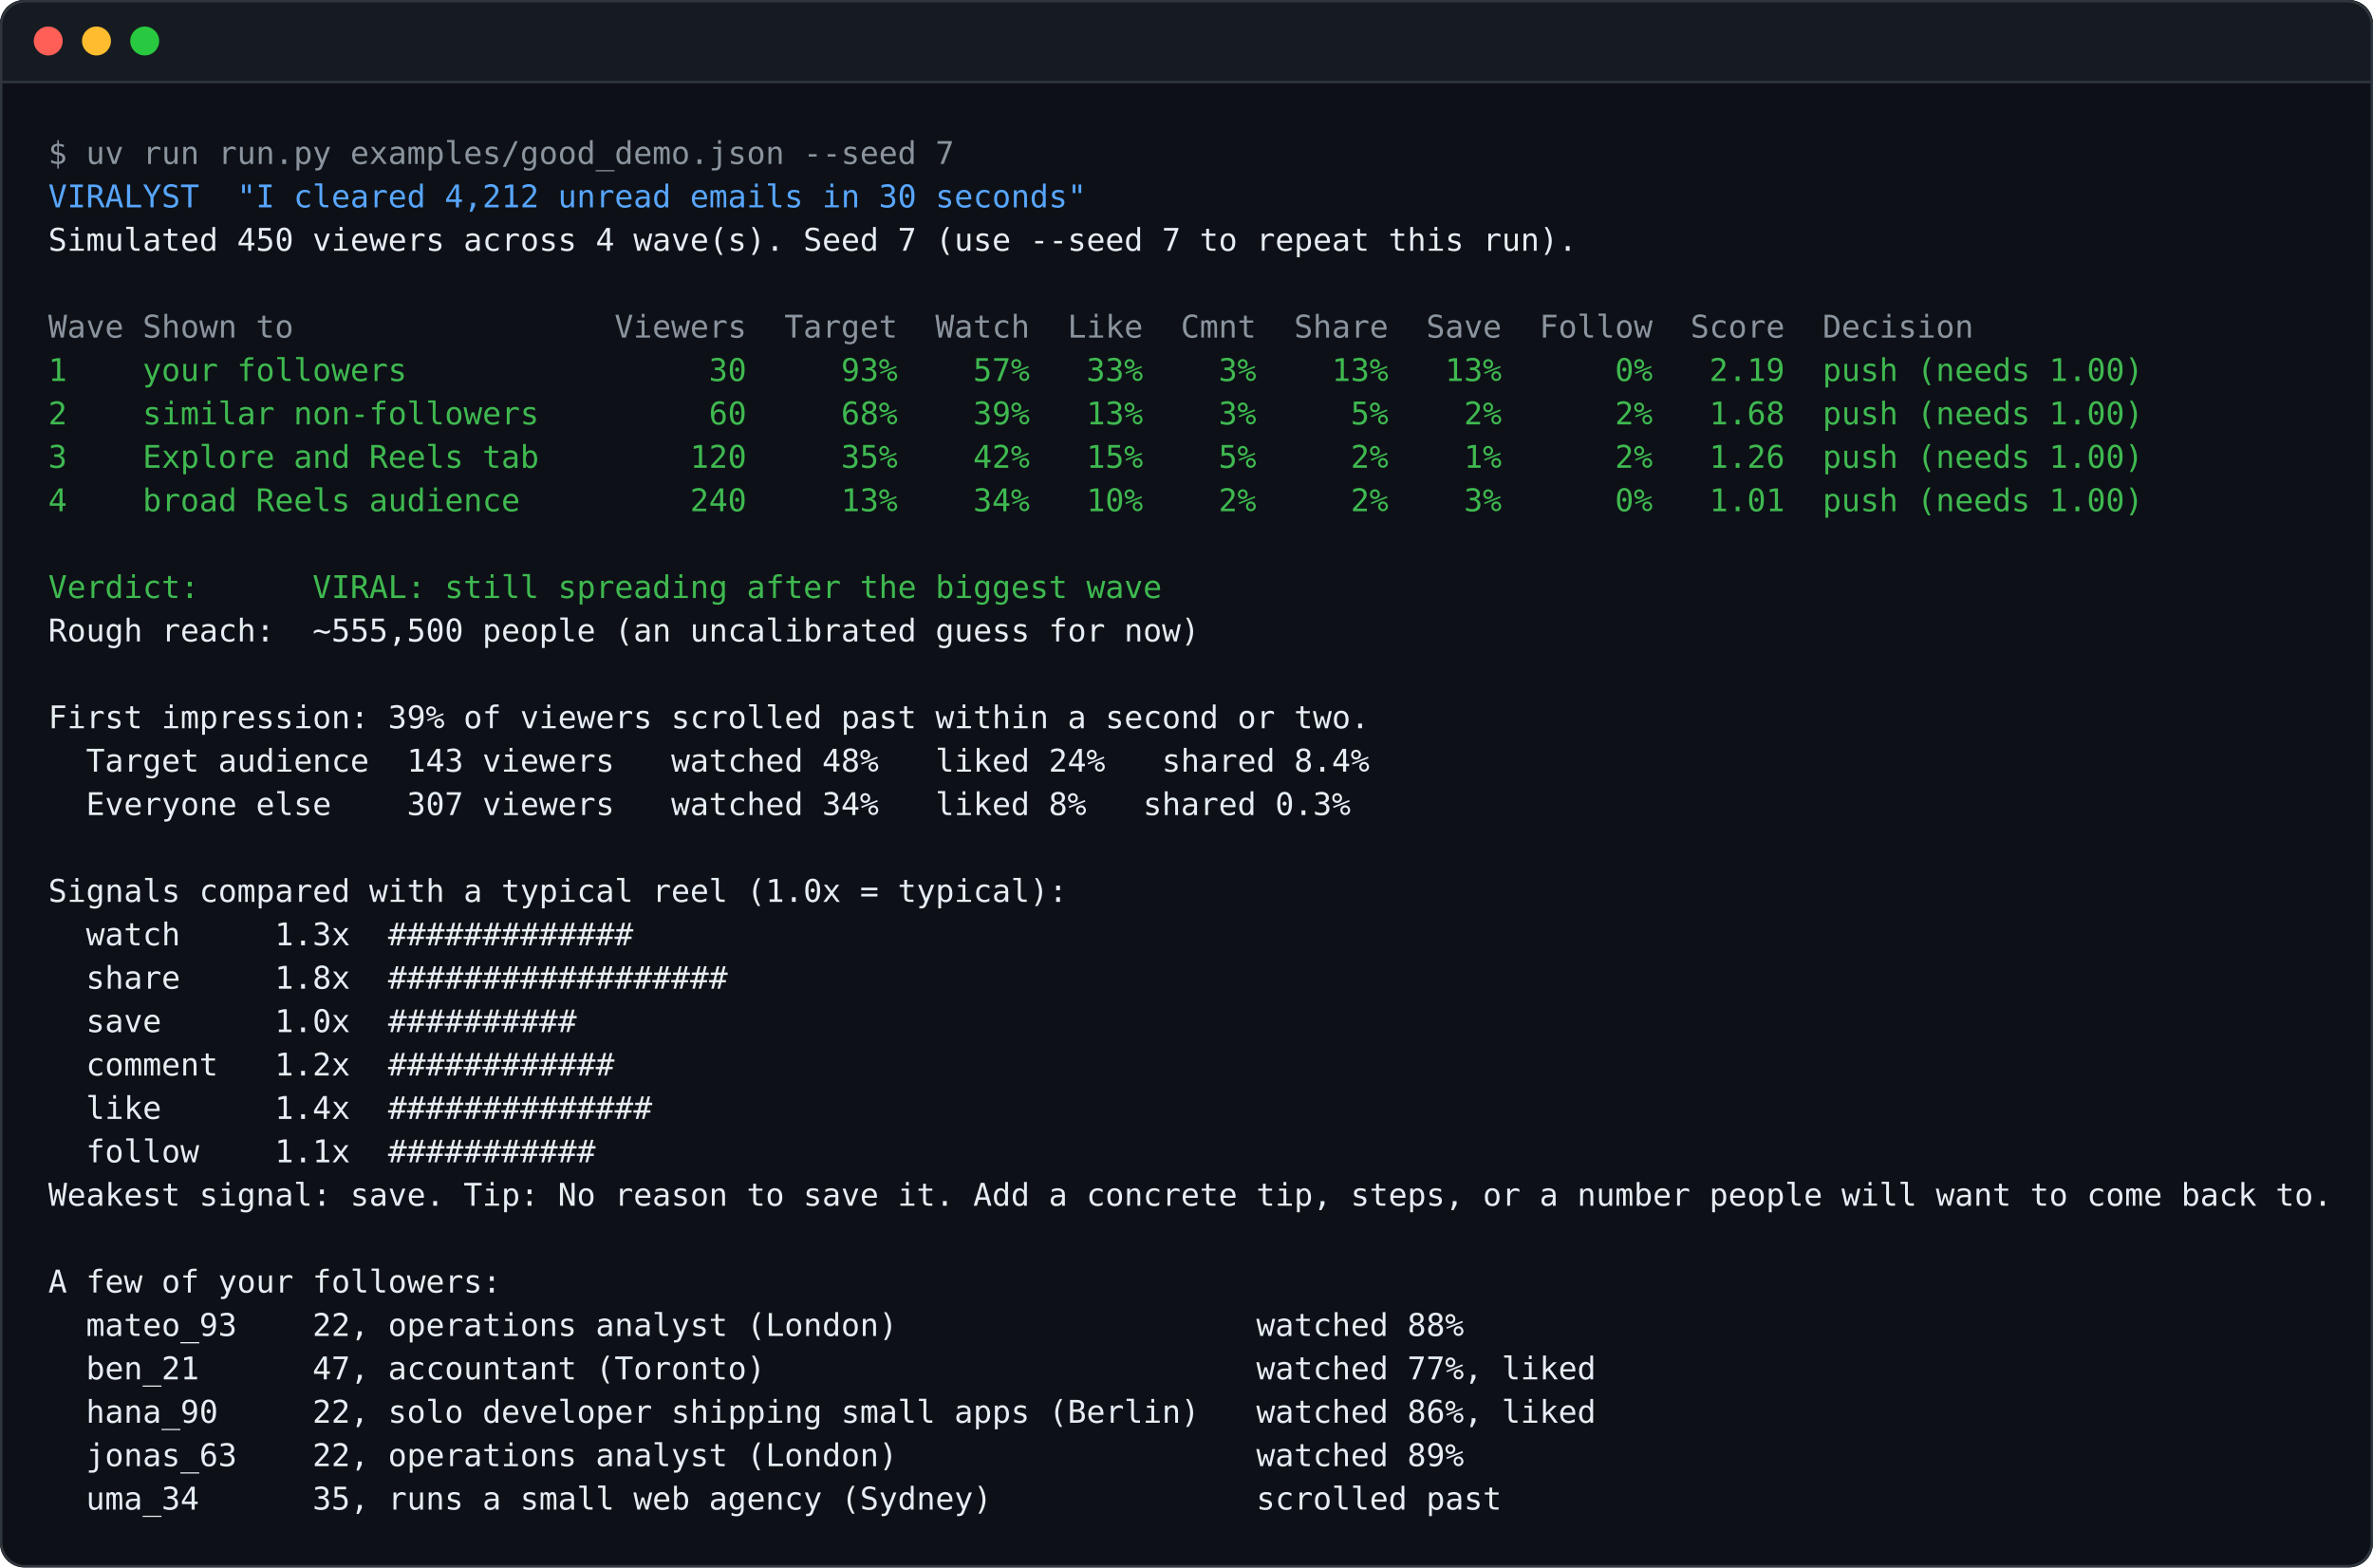
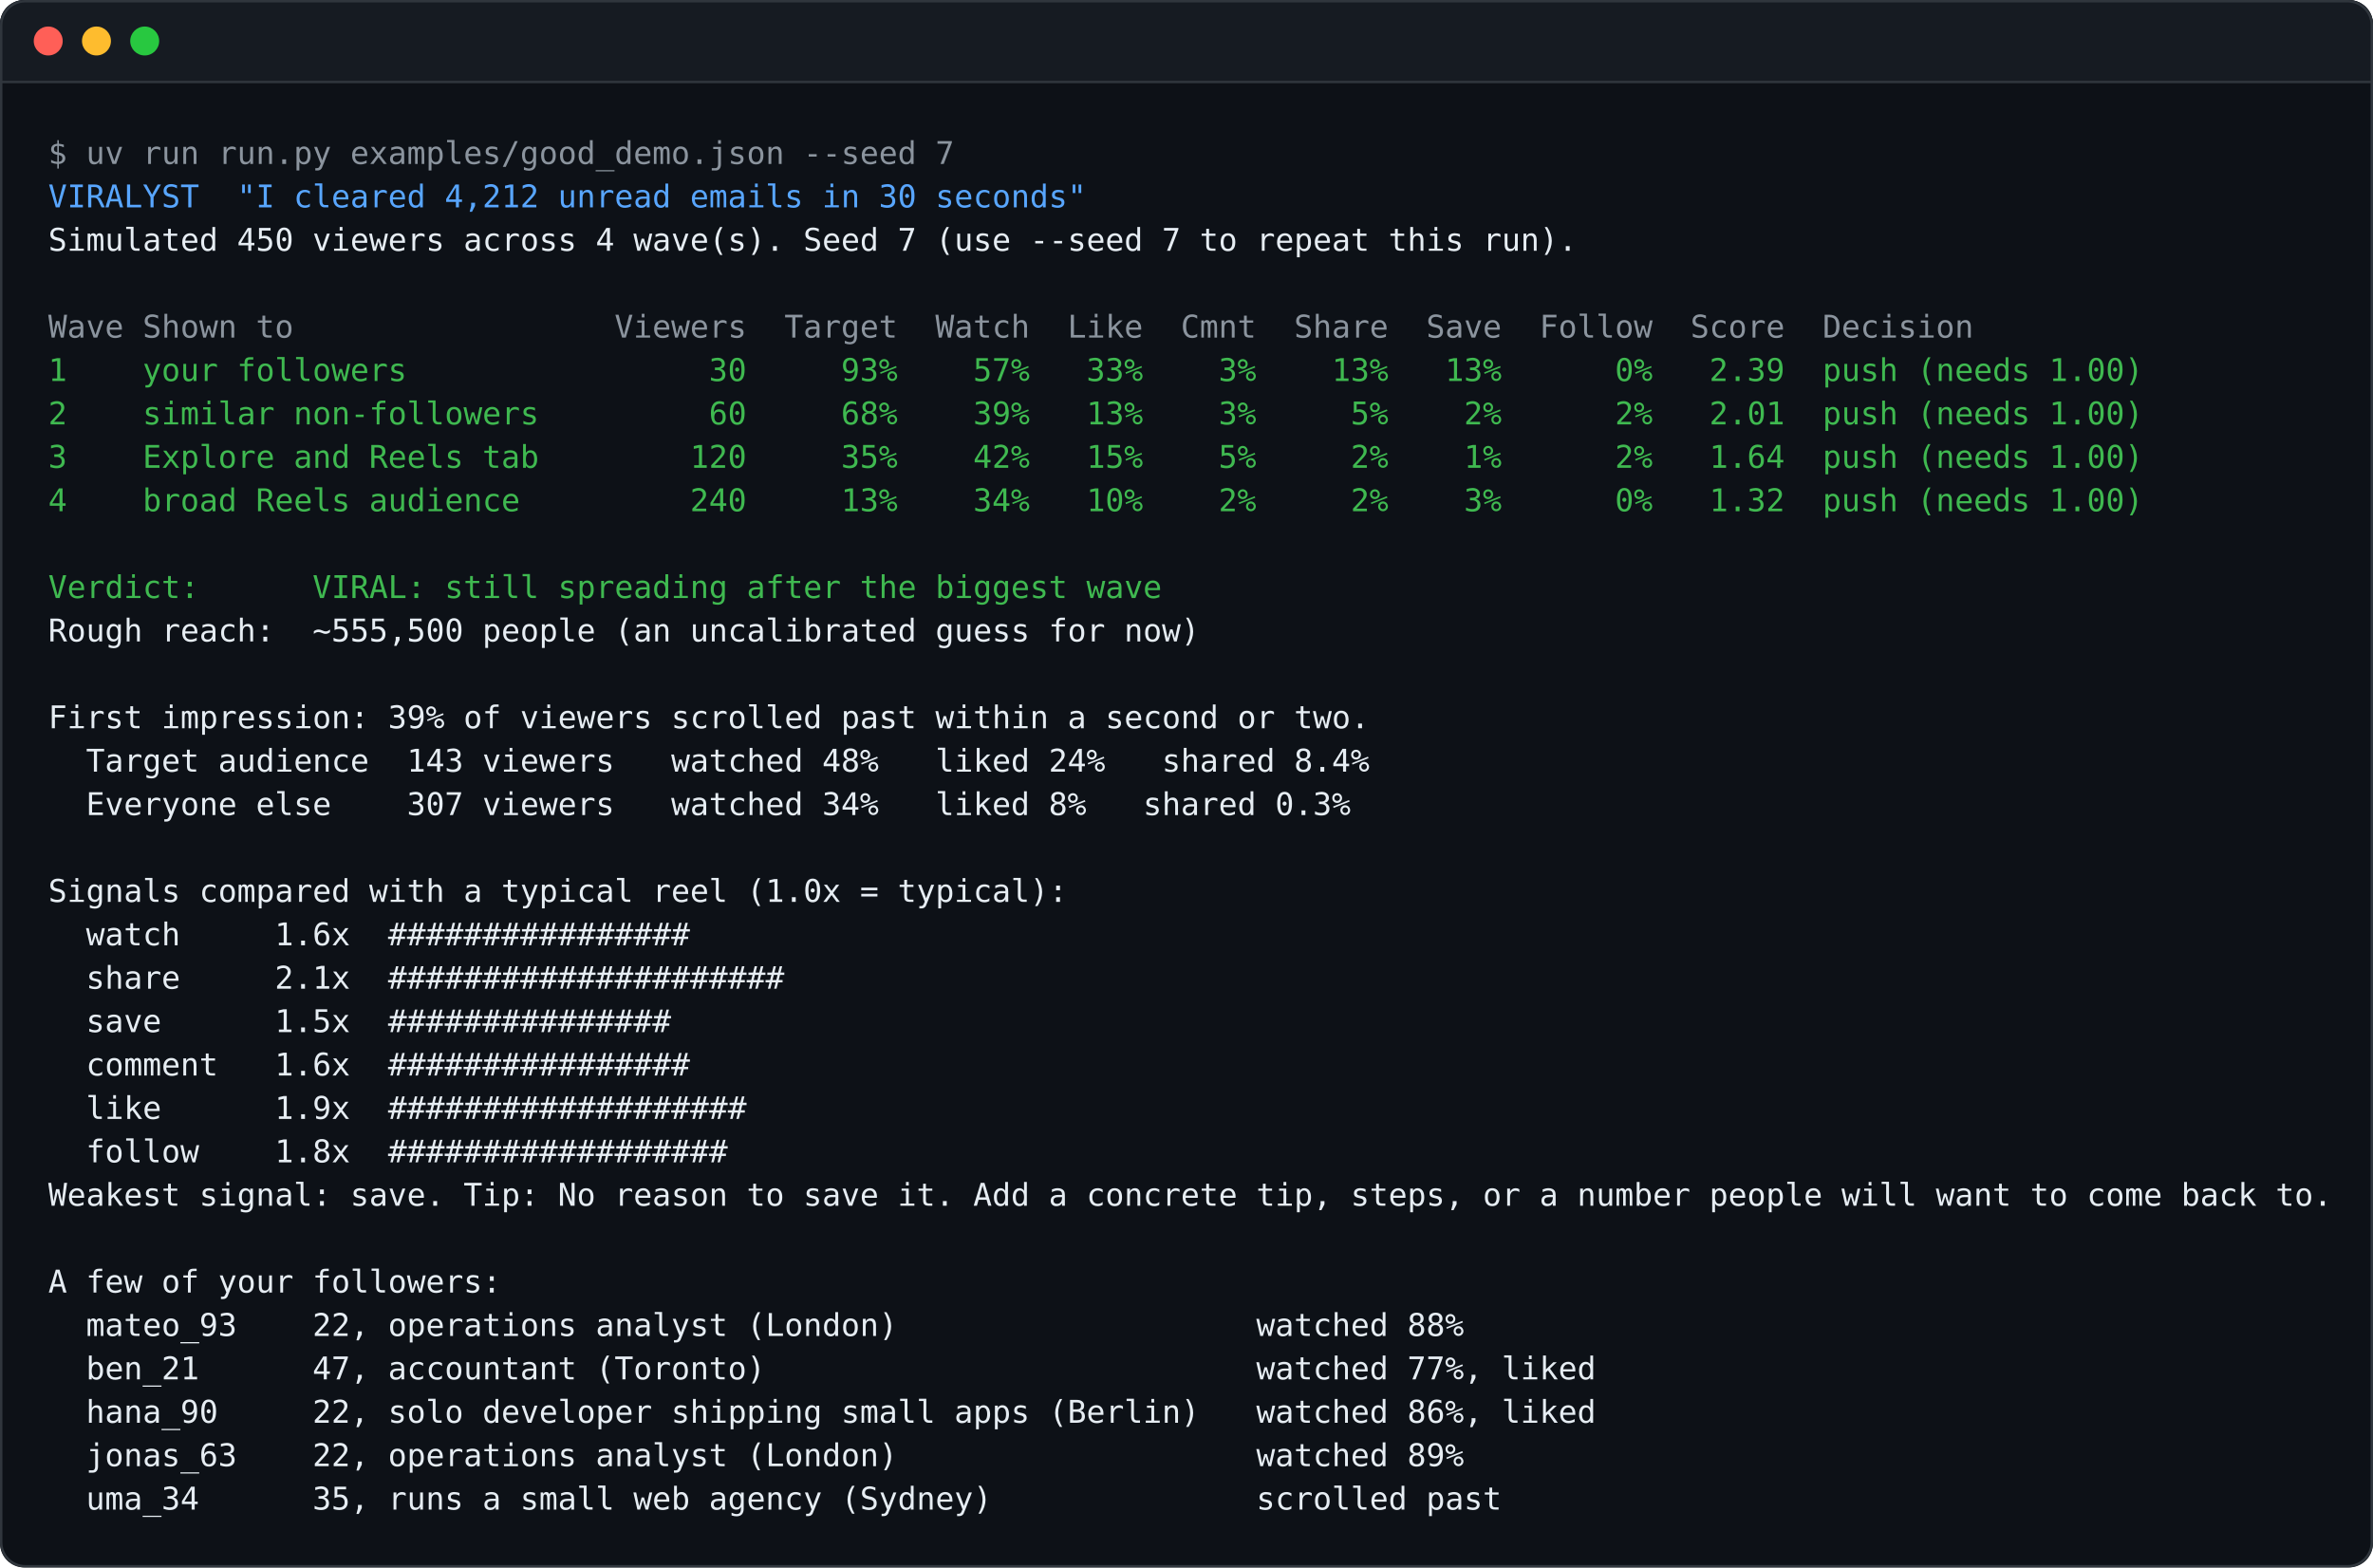
<svg xmlns="http://www.w3.org/2000/svg" width="984" height="650" viewBox="0 0 984 650">
  <rect width="984" height="650" rx="10" fill="#0d1117" />
  <path d="M0 10a10 10 0 0 1 10-10h964a10 10 0 0 1 10 10v24h-984z" fill="#161b22" />
  <line x1="0" y1="34" x2="984" y2="34" stroke="#30363d" />
  <circle cx="20" cy="17.0" r="6" fill="#ff5f57" />
  <circle cx="40" cy="17.0" r="6" fill="#febc2e" />
  <circle cx="60" cy="17.0" r="6" fill="#28c840" />
  <rect x="0.5" y="0.5" width="983" height="649" rx="10" fill="none" stroke="#30363d" />
  <g font-family="ui-monospace, SFMono-Regular, Menlo, Consolas, monospace" font-size="13" xml:space="preserve" style="white-space:pre">
    <text x="20" y="68" fill="#8b949e">$ uv run run.py examples/good_demo.json --seed 7</text>
    <text x="20" y="86" fill="#58a6ff">VIRALYST  "I cleared 4,212 unread emails in 30 seconds"</text>
    <text x="20" y="104" fill="#e6edf3">Simulated 450 viewers across 4 wave(s). Seed 7 (use --seed 7 to repeat this run).</text>
    <text x="20" y="122" fill="#e6edf3" />
    <text x="20" y="140" fill="#8b949e">Wave Shown to                 Viewers  Target  Watch  Like  Cmnt  Share  Save  Follow  Score  Decision</text>
-     <text x="20" y="158" fill="#3fb950">1    your followers                30     93%    57%   33%    3%    13%   13%      0%   2.19  push (needs 1.00)</text>
-     <text x="20" y="176" fill="#3fb950">2    similar non-followers         60     68%    39%   13%    3%     5%    2%      2%   1.68  push (needs 1.00)</text>
-     <text x="20" y="194" fill="#3fb950">3    Explore and Reels tab        120     35%    42%   15%    5%     2%    1%      2%   1.26  push (needs 1.00)</text>
-     <text x="20" y="212" fill="#3fb950">4    broad Reels audience         240     13%    34%   10%    2%     2%    3%      0%   1.01  push (needs 1.00)</text>
+     <text x="20" y="158" fill="#3fb950">1    your followers                30     93%    57%   33%    3%    13%   13%      0%   2.39  push (needs 1.00)</text>
+     <text x="20" y="176" fill="#3fb950">2    similar non-followers         60     68%    39%   13%    3%     5%    2%      2%   2.01  push (needs 1.00)</text>
+     <text x="20" y="194" fill="#3fb950">3    Explore and Reels tab        120     35%    42%   15%    5%     2%    1%      2%   1.64  push (needs 1.00)</text>
+     <text x="20" y="212" fill="#3fb950">4    broad Reels audience         240     13%    34%   10%    2%     2%    3%      0%   1.32  push (needs 1.00)</text>
    <text x="20" y="230" fill="#e6edf3" />
    <text x="20" y="248" fill="#3fb950">Verdict:      VIRAL: still spreading after the biggest wave</text>
    <text x="20" y="266" fill="#e6edf3">Rough reach:  ~555,500 people (an uncalibrated guess for now)</text>
    <text x="20" y="284" fill="#e6edf3" />
    <text x="20" y="302" fill="#e6edf3">First impression: 39% of viewers scrolled past within a second or two.</text>
    <text x="20" y="320" fill="#e6edf3">  Target audience  143 viewers   watched 48%   liked 24%   shared 8.4%</text>
    <text x="20" y="338" fill="#e6edf3">  Everyone else    307 viewers   watched 34%   liked 8%   shared 0.3%</text>
    <text x="20" y="356" fill="#e6edf3" />
    <text x="20" y="374" fill="#e6edf3">Signals compared with a typical reel (1.0x = typical):</text>
-     <text x="20" y="392" fill="#e6edf3">  watch     1.3x  #############</text>
-     <text x="20" y="410" fill="#e6edf3">  share     1.8x  ##################</text>
-     <text x="20" y="428" fill="#e6edf3">  save      1.0x  ##########</text>
-     <text x="20" y="446" fill="#e6edf3">  comment   1.2x  ############</text>
-     <text x="20" y="464" fill="#e6edf3">  like      1.4x  ##############</text>
-     <text x="20" y="482" fill="#e6edf3">  follow    1.1x  ###########</text>
+     <text x="20" y="392" fill="#e6edf3">  watch     1.6x  ################</text>
+     <text x="20" y="410" fill="#e6edf3">  share     2.1x  #####################</text>
+     <text x="20" y="428" fill="#e6edf3">  save      1.5x  ###############</text>
+     <text x="20" y="446" fill="#e6edf3">  comment   1.6x  ################</text>
+     <text x="20" y="464" fill="#e6edf3">  like      1.9x  ###################</text>
+     <text x="20" y="482" fill="#e6edf3">  follow    1.8x  ##################</text>
    <text x="20" y="500" fill="#e6edf3">Weakest signal: save. Tip: No reason to save it. Add a concrete tip, steps, or a number people will want to come back to.</text>
    <text x="20" y="518" fill="#e6edf3" />
    <text x="20" y="536" fill="#e6edf3">A few of your followers:</text>
    <text x="20" y="554" fill="#e6edf3">  mateo_93    22, operations analyst (London)                   watched 88%</text>
    <text x="20" y="572" fill="#e6edf3">  ben_21      47, accountant (Toronto)                          watched 77%, liked</text>
    <text x="20" y="590" fill="#e6edf3">  hana_90     22, solo developer shipping small apps (Berlin)   watched 86%, liked</text>
    <text x="20" y="608" fill="#e6edf3">  jonas_63    22, operations analyst (London)                   watched 89%</text>
    <text x="20" y="626" fill="#e6edf3">  uma_34      35, runs a small web agency (Sydney)              scrolled past</text>
  </g>
</svg>
